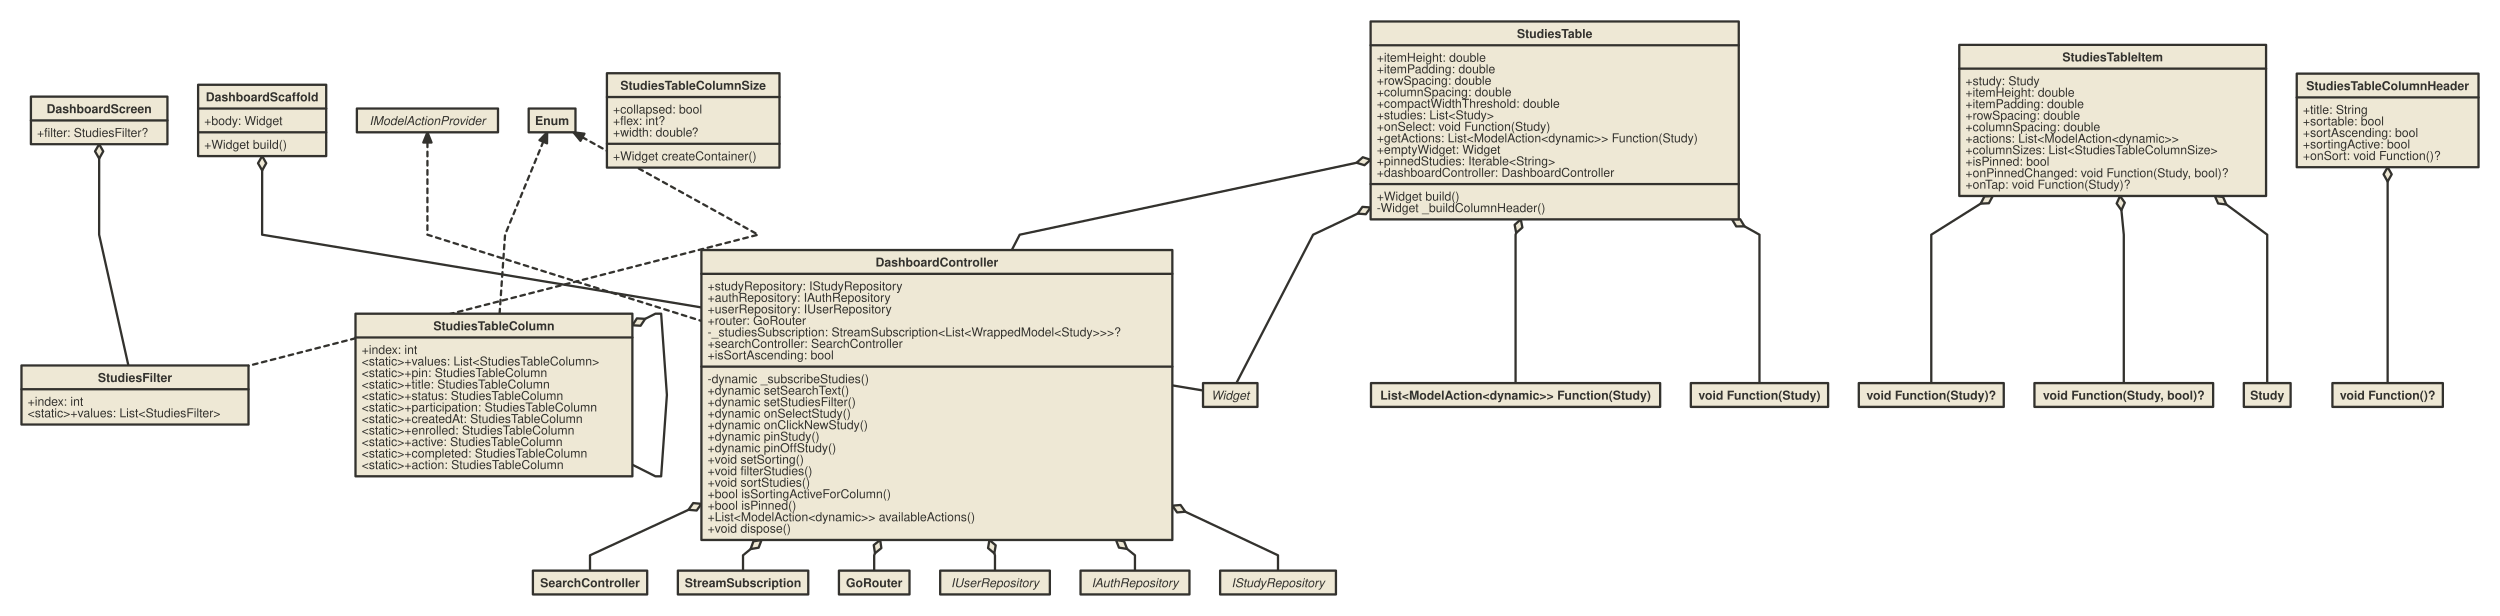
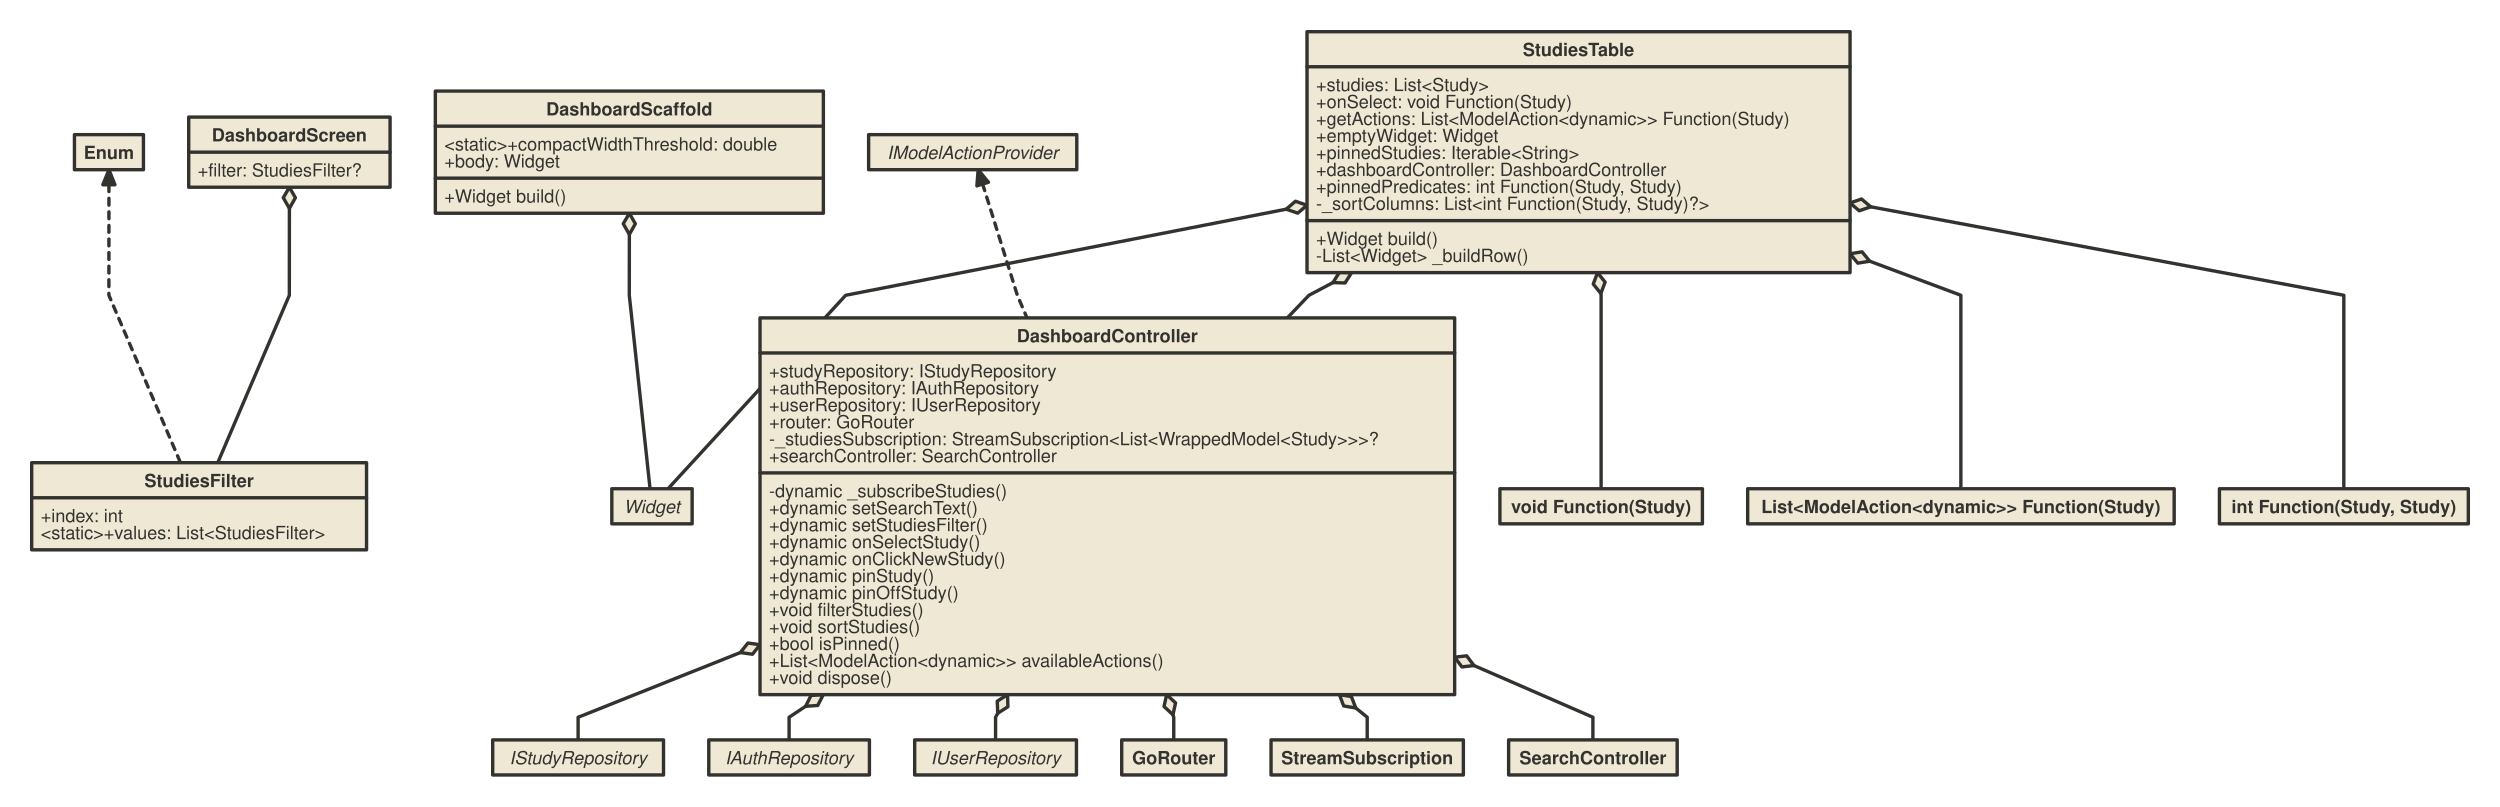
- <svg xmlns="http://www.w3.org/2000/svg" version="1.1" baseProfile="full" width="3259.5" height="803.0" viewbox="0 0 3259.5 803">
-   <g stroke-width="1.0" text-align="left" font="12pt Helvetica, Arial, sans-serif" font-size="12pt" font-family="Helvetica" font-weight="bold" font-style="normal">
+ <svg xmlns="http://www.w3.org/2000/svg" version="1.1" baseProfile="full" width="2209.8" height="713.0" viewbox="0 0 2209.75 713">
+   <g stroke-width="1.0" text-align="left" font="12pt Helvetica, Arial, sans-serif" font-size="12pt" font-family="Helvetica" font-weight="normal" font-style="normal">
    <g font-family="Helvetica" font-size="12pt" font-weight="bold" font-style="normal" stroke-width="3.0" stroke-linejoin="round" stroke-linecap="round" stroke="#33322E">
      <g stroke="transparent" fill="transparent">
-         <rect x="0.0" y="0.0" height="803.0" width="3259.5" stroke="none" />
+         <rect x="0.0" y="0.0" height="713.0" width="2209.8" stroke="none" />
      </g>
      <g transform="translate(8, 8)" fill="#33322E">
        <g transform="translate(20, 20)" fill="#33322E" font-family="Helvetica" font-size="12pt" font-weight="normal" font-style="normal">
          <g stroke-dasharray="6 6">
-             <path d="M731.4 151.0 L960.5 278 L296 448.93 L296.0 448.9 " fill="none" />
-           </g>
-           <path d="M734.0 146.3 L731.4 151.0 L728.8 155.6 L719.7 144.5 Z" />
-           <path d="M313.8 194.2 L313.75 278 L1540.5 481.122 L1540.5 481.1 " fill="none" />
-           <g fill="#eee8d5">
-             <path d="M319.1 184.8 L313.8 194.2 L308.4 184.8 L313.8 175.5 Z" />
-           </g>
-           <path d="M1517.4 639.2 L1638.25 696 L1638.25 716 L1638.3 716.0 " fill="none" />
-           <g fill="#eee8d5">
-             <path d="M1511.2 630.4 L1517.4 639.2 L1506.7 640.1 L1500.5 631.3 Z" />
-           </g>
-           <path d="M1441.5 687.7 L1451.75 696 L1451.75 716 L1451.8 716.0 " fill="none" />
-           <g fill="#eee8d5">
-             <path d="M1437.6 677.7 L1441.5 687.7 L1430.9 686.0 L1427.0 676.0 Z" />
-           </g>
-           <path d="M1268.4 693.5 L1269.25 696 L1269.25 716 L1269.3 716.0 " fill="none" />
-           <g fill="#eee8d5">
-             <path d="M1270.2 683.0 L1268.4 693.5 L1260.2 686.6 L1262.0 676.0 Z" />
-           </g>
-           <path d="M1112.8 693.4 L1111.75 696 L1111.75 716 L1111.8 716.0 " fill="none" />
-           <g fill="#eee8d5">
-             <path d="M1121.1 686.6 L1112.8 693.4 L1111.2 682.7 L1119.6 676.0 Z" />
-           </g>
-           <path d="M950.6 687.9 L940.75 696 L940.75 716 L940.8 716.0 " fill="none" />
-           <g fill="#eee8d5">
-             <path d="M961.1 686.1 L950.6 687.9 L954.3 677.8 L964.9 676.0 Z" />
-           </g>
-           <path d="M869.6 636.7 L741.25 696 L741.25 716 L741.3 716.0 " fill="none" />
-           <g fill="#eee8d5">
-             <path d="M880.3 637.6 L869.6 636.7 L875.8 627.9 L886.5 628.9 Z" />
+             <path d="M68.3 135.3 L68.25 233 L131.537 381 L131.5 381.0 " fill="none" />
+           </g>
+           <path d="M73.6 135.3 L68.3 135.3 L62.9 135.3 L68.3 122.0 Z" />
+           <path d="M528.3 179.2 L528.25 233 L546.588 404 L546.6 404.0 " fill="none" />
+           <g fill="#eee8d5">
+             <path d="M533.6 169.8 L528.3 179.2 L522.9 169.8 L528.3 160.5 Z" />
+           </g>
+           <path d="M626.4 548.8 L483 606 L483 626 L483.0 626.0 " fill="none" />
+           <g fill="#eee8d5">
+             <path d="M637.1 550.3 L626.4 548.8 L633.1 540.4 L643.8 541.9 Z" />
+           </g>
+           <path d="M684.1 596.3 L669.5 606 L669.5 626 L669.5 626.0 " fill="none" />
+           <g fill="#eee8d5">
+             <path d="M694.8 595.6 L684.1 596.3 L688.9 586.7 L699.7 586.0 Z" />
+           </g>
+           <path d="M853.9 602.5 L852 606 L852 626 L852.0 626.0 " fill="none" />
+           <g fill="#eee8d5">
+             <path d="M862.9 596.7 L853.9 602.5 L853.5 591.8 L862.6 586.0 Z" />
+           </g>
+           <path d="M1008.8 603.8 L1009.5 606 L1009.5 626 L1009.5 626.0 " fill="none" />
+           <g fill="#eee8d5">
+             <path d="M1011.1 593.3 L1008.8 603.8 L1000.9 596.5 L1003.2 586.0 Z" />
+           </g>
+           <path d="M1170.4 597.8 L1180.5 606 L1180.5 626 L1180.5 626.0 " fill="none" />
+           <g fill="#eee8d5">
+             <path d="M1166.5 587.7 L1170.4 597.8 L1159.7 596.0 L1155.9 586.0 Z" />
+           </g>
+           <path d="M1274.9 560.3 L1380 606 L1380 626 L1380.0 626.0 " fill="none" />
+           <g fill="#eee8d5">
+             <path d="M1268.4 551.7 L1274.9 560.3 L1264.2 561.5 L1257.8 552.9 Z" />
          </g>
          <g stroke-dasharray="6 6">
-             <path d="M529.3 157.8 L529.25 278 L886.5 390.405 L886.5 390.4 " fill="none" />
-           </g>
-           <path d="M534.6 157.8 L529.3 157.8 L523.9 157.8 L529.3 144.5 Z" />
-           <path d="M2874.7 238.6 L2928 278 L2928 471.5 L2928.0 471.5 " fill="none" />
-           <g fill="#eee8d5">
-             <path d="M2870.4 228.8 L2874.7 238.6 L2864.0 237.3 L2859.7 227.5 Z" />
-           </g>
-           <path d="M2737.9 246.1 L2741 278 L2741 471.5 L2741.0 471.5 " fill="none" />
-           <g fill="#eee8d5">
-             <path d="M2742.3 236.3 L2737.9 246.1 L2731.7 237.3 L2736.1 227.5 Z" />
-           </g>
-           <path d="M2554.4 237.5 L2490 278 L2490 471.5 L2490.0 471.5 " fill="none" />
-           <g fill="#eee8d5">
-             <path d="M2565.1 237.0 L2554.4 237.5 L2559.4 228.0 L2570.2 227.5 Z" />
-           </g>
-           <path d="M2246.5 267.1 L2266 278 L2266 471.5 L2266.0 471.5 " fill="none" />
-           <g fill="#eee8d5">
-             <path d="M2240.9 257.9 L2246.5 267.1 L2235.7 267.2 L2230.2 258.0 Z" />
-           </g>
-           <path d="M1948.8 275.7 L1948 278 L1948 471.5 L1948.0 471.5 " fill="none" />
-           <g fill="#eee8d5">
-             <path d="M1956.9 268.6 L1948.8 275.7 L1946.8 265.1 L1954.8 258.0 Z" />
-           </g>
-           <path d="M1742.1 250.5 L1684 278 L1584.01 471.5 L1584.0 471.5 " fill="none" />
-           <g fill="#eee8d5">
-             <path d="M1752.8 251.3 L1742.1 250.5 L1748.3 241.7 L1759.0 242.5 Z" />
-           </g>
-           <path d="M1740.7 184.2 L1301.5 278 L1291.165 298 L1291.2 298.0 " fill="none" />
-           <g fill="#eee8d5">
-             <path d="M1751.0 187.4 L1740.7 184.2 L1748.8 177.0 L1759.0 180.3 Z" />
-           </g>
-           <path d="M813.2 387.7 L826.5 381 L834 381 L834 381 L841.5 487 L841.5 487 L834 593 L834 593 L826.5 593 L826.5 593 L796.5 577.893 L796.5 577.9 " fill="none" />
-           <g fill="#eee8d5">
-             <path d="M802.4 387.1 L813.2 387.7 L807.2 396.7 L796.5 396.1 Z" />
-           </g>
-           <g stroke-dasharray="6 6">
-             <path d="M680.3 156.8 L630.5 278 L623.354 381 L623.4 381.0 " fill="none" />
-           </g>
-           <path d="M685.2 158.9 L680.3 156.8 L675.4 154.8 L685.4 144.5 Z" />
-           <path d="M101.3 178.7 L101.25 278 L139.388 448.5 L139.4 448.5 " fill="none" />
-           <g fill="#eee8d5">
-             <path d="M106.6 169.3 L101.3 178.7 L95.9 169.3 L101.3 160.0 Z" />
-           </g>
-           <path d="M3085.0 208.7 L3085 278 L3085 471.5 L3085.0 471.5 " fill="none" />
-           <g fill="#eee8d5">
-             <path d="M3090.3 199.3 L3085.0 208.7 L3079.7 199.3 L3085.0 190.0 Z" />
+             <path d="M840.6 134.7 L871.25 233 L879.775 253 L879.8 253.0 " fill="none" />
+           </g>
+           <path d="M845.7 133.1 L840.6 134.7 L835.5 136.3 L836.6 122.0 Z" />
+           <path d="M1387.0 231.4 L1387.25 233 L1387.25 404 L1387.3 404.0 " fill="none" />
+           <g fill="#eee8d5">
+             <path d="M1390.8 221.4 L1387.0 231.4 L1380.3 223.1 L1384.1 213.0 Z" />
+           </g>
+           <path d="M1624.7 202.9 L1705.25 233 L1705.25 404 L1705.3 404.0 " fill="none" />
+           <g fill="#eee8d5">
+             <path d="M1617.9 194.6 L1624.7 202.9 L1614.1 204.6 L1607.3 196.3 Z" />
+           </g>
+           <path d="M1108.9 156.9 L719.5 233 L562.483 404 L562.5 404.0 " fill="none" />
+           <g fill="#eee8d5">
+             <path d="M1119.1 160.4 L1108.9 156.9 L1117.1 149.9 L1127.3 153.4 Z" />
+           </g>
+           <path d="M1150.2 221.8 L1129 233 L1109.885 253 L1109.9 253.0 " fill="none" />
+           <g fill="#eee8d5">
+             <path d="M1160.9 222.1 L1150.2 221.8 L1155.9 212.7 L1166.7 213.0 Z" />
+           </g>
+           <path d="M1625.6 154.8 L2043.75 233 L2043.75 404 L2043.8 404.0 " fill="none" />
+           <g fill="#eee8d5">
+             <path d="M1617.4 147.9 L1625.6 154.8 L1615.4 158.3 L1607.3 151.4 Z" />
+           </g>
+           <path d="M227.8 156.2 L227.75 233 L164.463 381 L164.5 381.0 " fill="none" />
+           <g fill="#eee8d5">
+             <path d="M233.1 146.8 L227.8 156.2 L222.4 146.8 L227.8 137.5 Z" />
          </g>
          <g data-name="StudiesFilter">
            <g fill="#eee8d5" stroke="#33322E" data-name="StudiesFilter">
-               <rect x="0.0" y="448.5" height="77.0" width="296.0" data-name="StudiesFilter" />
-               <path d="M0.0 479.5 L296.0 479.5" fill="none" data-name="StudiesFilter" />
-             </g>
-             <g transform="translate(0, 448.5)" font-family="Helvetica" font-size="12pt" font-weight="bold" font-style="normal" data-name="StudiesFilter">
+               <rect x="0.0" y="381.0" height="77.0" width="296.0" data-name="StudiesFilter" />
+               <path d="M0.0 412.0 L296.0 412.0" fill="none" data-name="StudiesFilter" />
+             </g>
+             <g transform="translate(0, 381)" font-family="Helvetica" font-size="12pt" font-weight="bold" font-style="normal" data-name="StudiesFilter">
              <g transform="translate(8, 8)" fill="#33322E" text-align="center" data-name="StudiesFilter">
                <text x="140.0" y="13.5" stroke="none" text-anchor="middle" data-name="StudiesFilter">StudiesFilter</text>
              </g>
            </g>
-             <g transform="translate(0, 479.5)" font-family="Helvetica" font-size="12pt" font-weight="normal" font-style="normal" data-name="StudiesFilter">
+             <g transform="translate(0, 412)" font-family="Helvetica" font-size="12pt" font-weight="normal" font-style="normal" data-name="StudiesFilter">
              <g transform="translate(8, 8)" fill="#33322E" text-align="left" data-name="StudiesFilter">
                <text x="0.0" y="13.5" stroke="none" data-name="StudiesFilter">+index: int</text>
                <text x="0.0" y="28.5" stroke="none" data-name="StudiesFilter">&lt;static&gt;+values: List&lt;StudiesFilter&gt;</text>
              </g>
            </g>
          </g>
          <g data-name="Enum">
            <g fill="#eee8d5" stroke="#33322E" data-name="Enum">
-               <rect x="661.3" y="113.5" height="31.0" width="61.0" data-name="Enum" />
-             </g>
-             <g transform="translate(661.25, 113.5)" font-family="Helvetica" font-size="12pt" font-weight="bold" font-style="normal" data-name="Enum">
+               <rect x="37.8" y="91.0" height="31.0" width="61.0" data-name="Enum" />
+             </g>
+             <g transform="translate(37.75, 91)" font-family="Helvetica" font-size="12pt" font-weight="bold" font-style="normal" data-name="Enum">
              <g transform="translate(8, 8)" fill="#33322E" text-align="center" data-name="Enum">
                <text x="22.5" y="13.5" stroke="none" text-anchor="middle" data-name="Enum">Enum</text>
              </g>
            </g>
          </g>
          <g data-name="DashboardScaffold">
            <g fill="#eee8d5" stroke="#33322E" data-name="DashboardScaffold">
-               <rect x="230.3" y="82.5" height="93.0" width="167.0" data-name="DashboardScaffold" />
-               <path d="M230.3 113.5 L397.3 113.5" fill="none" data-name="DashboardScaffold" />
-               <path d="M230.3 144.5 L397.3 144.5" fill="none" data-name="DashboardScaffold" />
-             </g>
-             <g transform="translate(230.25, 82.5)" font-family="Helvetica" font-size="12pt" font-weight="bold" font-style="normal" data-name="DashboardScaffold">
+               <rect x="356.8" y="52.5" height="108.0" width="343.0" data-name="DashboardScaffold" />
+               <path d="M356.8 83.5 L699.8 83.5" fill="none" data-name="DashboardScaffold" />
+               <path d="M356.8 129.5 L699.8 129.5" fill="none" data-name="DashboardScaffold" />
+             </g>
+             <g transform="translate(356.75, 52.5)" font-family="Helvetica" font-size="12pt" font-weight="bold" font-style="normal" data-name="DashboardScaffold">
              <g transform="translate(8, 8)" fill="#33322E" text-align="center" data-name="DashboardScaffold">
-                 <text x="75.5" y="13.5" stroke="none" text-anchor="middle" data-name="DashboardScaffold">DashboardScaffold</text>
-               </g>
-             </g>
-             <g transform="translate(230.25, 113.5)" font-family="Helvetica" font-size="12pt" font-weight="normal" font-style="normal" data-name="DashboardScaffold">
+                 <text x="163.5" y="13.5" stroke="none" text-anchor="middle" data-name="DashboardScaffold">DashboardScaffold</text>
+               </g>
+             </g>
+             <g transform="translate(356.75, 83.5)" font-family="Helvetica" font-size="12pt" font-weight="normal" font-style="normal" data-name="DashboardScaffold">
              <g transform="translate(8, 8)" fill="#33322E" text-align="left" data-name="DashboardScaffold">
-                 <text x="0.0" y="13.5" stroke="none" data-name="DashboardScaffold">+body: Widget</text>
-               </g>
-             </g>
-             <g transform="translate(230.25, 144.5)" font-family="Helvetica" font-size="12pt" font-weight="normal" font-style="normal" data-name="DashboardScaffold">
+                 <text x="0.0" y="13.5" stroke="none" data-name="DashboardScaffold">&lt;static&gt;+compactWidthThreshold: double</text>
+                 <text x="0.0" y="28.5" stroke="none" data-name="DashboardScaffold">+body: Widget</text>
+               </g>
+             </g>
+             <g transform="translate(356.75, 129.5)" font-family="Helvetica" font-size="12pt" font-weight="normal" font-style="normal" data-name="DashboardScaffold">
              <g transform="translate(8, 8)" fill="#33322E" text-align="left" data-name="DashboardScaffold">
                <text x="0.0" y="13.5" stroke="none" data-name="DashboardScaffold">+Widget build()</text>
              </g>
            </g>
          </g>
          <g data-name="Widget">
            <g fill="#eee8d5" stroke="#33322E" data-name="Widget">
-               <rect x="1540.5" y="471.5" height="31.0" width="71.0" data-name="Widget" />
-             </g>
-             <g transform="translate(1540.5, 471.5)" font-family="Helvetica" font-size="12pt" font-weight="normal" font-style="italic" data-name="Widget">
+               <rect x="512.8" y="404.0" height="31.0" width="71.0" data-name="Widget" />
+             </g>
+             <g transform="translate(512.75, 404)" font-family="Helvetica" font-size="12pt" font-weight="normal" font-style="italic" data-name="Widget">
              <g transform="translate(8, 8)" fill="#33322E" text-align="center" data-name="Widget">
                <text x="27.5" y="13.5" stroke="none" text-anchor="middle" data-name="Widget">Widget</text>
              </g>
            </g>
          </g>
          <g data-name="DashboardController">
            <g fill="#eee8d5" stroke="#33322E" data-name="DashboardController">
-               <rect x="886.5" y="298.0" height="378.0" width="614.0" data-name="DashboardController" />
-               <path d="M886.5 329.0 L1500.5 329.0" fill="none" data-name="DashboardController" />
-               <path d="M886.5 450.0 L1500.5 450.0" fill="none" data-name="DashboardController" />
-             </g>
-             <g transform="translate(886.5, 298)" font-family="Helvetica" font-size="12pt" font-weight="bold" font-style="normal" data-name="DashboardController">
+               <rect x="643.8" y="253.0" height="333.0" width="614.0" data-name="DashboardController" />
+               <path d="M643.8 284.0 L1257.8 284.0" fill="none" data-name="DashboardController" />
+               <path d="M643.8 390.0 L1257.8 390.0" fill="none" data-name="DashboardController" />
+             </g>
+             <g transform="translate(643.75, 253)" font-family="Helvetica" font-size="12pt" font-weight="bold" font-style="normal" data-name="DashboardController">
              <g transform="translate(8, 8)" fill="#33322E" text-align="center" data-name="DashboardController">
                <text x="299.0" y="13.5" stroke="none" text-anchor="middle" data-name="DashboardController">DashboardController</text>
              </g>
            </g>
-             <g transform="translate(886.5, 329)" font-family="Helvetica" font-size="12pt" font-weight="normal" font-style="normal" data-name="DashboardController">
+             <g transform="translate(643.75, 284)" font-family="Helvetica" font-size="12pt" font-weight="normal" font-style="normal" data-name="DashboardController">
              <g transform="translate(8, 8)" fill="#33322E" text-align="left" data-name="DashboardController">
                <text x="0.0" y="13.5" stroke="none" data-name="DashboardController">+studyRepository: IStudyRepository</text>
                <text x="0.0" y="28.5" stroke="none" data-name="DashboardController">+authRepository: IAuthRepository</text>
                <text x="0.0" y="43.5" stroke="none" data-name="DashboardController">+userRepository: IUserRepository</text>
                <text x="0.0" y="58.5" stroke="none" data-name="DashboardController">+router: GoRouter</text>
                <text x="0.0" y="73.5" stroke="none" data-name="DashboardController">-_studiesSubscription: StreamSubscription&lt;List&lt;WrappedModel&lt;Study&gt;&gt;&gt;?</text>
                <text x="0.0" y="88.5" stroke="none" data-name="DashboardController">+searchController: SearchController</text>
-                 <text x="0.0" y="103.5" stroke="none" data-name="DashboardController">+isSortAscending: bool</text>
-               </g>
-             </g>
-             <g transform="translate(886.5, 450)" font-family="Helvetica" font-size="12pt" font-weight="normal" font-style="normal" data-name="DashboardController">
+               </g>
+             </g>
+             <g transform="translate(643.75, 390)" font-family="Helvetica" font-size="12pt" font-weight="normal" font-style="normal" data-name="DashboardController">
              <g transform="translate(8, 8)" fill="#33322E" text-align="left" data-name="DashboardController">
                <text x="0.0" y="13.5" stroke="none" data-name="DashboardController">-dynamic _subscribeStudies()</text>
                <text x="0.0" y="28.5" stroke="none" data-name="DashboardController">+dynamic setSearchText()</text>
                <text x="0.0" y="43.5" stroke="none" data-name="DashboardController">+dynamic setStudiesFilter()</text>
                <text x="0.0" y="58.5" stroke="none" data-name="DashboardController">+dynamic onSelectStudy()</text>
                <text x="0.0" y="73.5" stroke="none" data-name="DashboardController">+dynamic onClickNewStudy()</text>
                <text x="0.0" y="88.5" stroke="none" data-name="DashboardController">+dynamic pinStudy()</text>
                <text x="0.0" y="103.5" stroke="none" data-name="DashboardController">+dynamic pinOffStudy()</text>
-                 <text x="0.0" y="118.5" stroke="none" data-name="DashboardController">+void setSorting()</text>
-                 <text x="0.0" y="133.5" stroke="none" data-name="DashboardController">+void filterStudies()</text>
-                 <text x="0.0" y="148.5" stroke="none" data-name="DashboardController">+void sortStudies()</text>
-                 <text x="0.0" y="163.5" stroke="none" data-name="DashboardController">+bool isSortingActiveForColumn()</text>
-                 <text x="0.0" y="178.5" stroke="none" data-name="DashboardController">+bool isPinned()</text>
-                 <text x="0.0" y="193.5" stroke="none" data-name="DashboardController">+List&lt;ModelAction&lt;dynamic&gt;&gt; availableActions()</text>
-                 <text x="0.0" y="208.5" stroke="none" data-name="DashboardController">+void dispose()</text>
+                 <text x="0.0" y="118.5" stroke="none" data-name="DashboardController">+void filterStudies()</text>
+                 <text x="0.0" y="133.5" stroke="none" data-name="DashboardController">+void sortStudies()</text>
+                 <text x="0.0" y="148.5" stroke="none" data-name="DashboardController">+bool isPinned()</text>
+                 <text x="0.0" y="163.5" stroke="none" data-name="DashboardController">+List&lt;ModelAction&lt;dynamic&gt;&gt; availableActions()</text>
+                 <text x="0.0" y="178.5" stroke="none" data-name="DashboardController">+void dispose()</text>
              </g>
            </g>
          </g>
          <g data-name="IStudyRepository">
            <g fill="#eee8d5" stroke="#33322E" data-name="IStudyRepository">
-               <rect x="1562.8" y="716.0" height="31.0" width="151.0" data-name="IStudyRepository" />
-             </g>
-             <g transform="translate(1562.75, 716)" font-family="Helvetica" font-size="12pt" font-weight="normal" font-style="italic" data-name="IStudyRepository">
+               <rect x="407.5" y="626.0" height="31.0" width="151.0" data-name="IStudyRepository" />
+             </g>
+             <g transform="translate(407.5, 626)" font-family="Helvetica" font-size="12pt" font-weight="normal" font-style="italic" data-name="IStudyRepository">
              <g transform="translate(8, 8)" fill="#33322E" text-align="center" data-name="IStudyRepository">
                <text x="67.5" y="13.5" stroke="none" text-anchor="middle" data-name="IStudyRepository">IStudyRepository</text>
              </g>
            </g>
          </g>
          <g data-name="IAuthRepository">
            <g fill="#eee8d5" stroke="#33322E" data-name="IAuthRepository">
-               <rect x="1380.8" y="716.0" height="31.0" width="142.0" data-name="IAuthRepository" />
-             </g>
-             <g transform="translate(1380.75, 716)" font-family="Helvetica" font-size="12pt" font-weight="normal" font-style="italic" data-name="IAuthRepository">
+               <rect x="598.5" y="626.0" height="31.0" width="142.0" data-name="IAuthRepository" />
+             </g>
+             <g transform="translate(598.5, 626)" font-family="Helvetica" font-size="12pt" font-weight="normal" font-style="italic" data-name="IAuthRepository">
              <g transform="translate(8, 8)" fill="#33322E" text-align="center" data-name="IAuthRepository">
                <text x="63.0" y="13.5" stroke="none" text-anchor="middle" data-name="IAuthRepository">IAuthRepository</text>
              </g>
            </g>
          </g>
          <g data-name="IUserRepository">
            <g fill="#eee8d5" stroke="#33322E" data-name="IUserRepository">
-               <rect x="1197.8" y="716.0" height="31.0" width="143.0" data-name="IUserRepository" />
-             </g>
-             <g transform="translate(1197.75, 716)" font-family="Helvetica" font-size="12pt" font-weight="normal" font-style="italic" data-name="IUserRepository">
+               <rect x="780.5" y="626.0" height="31.0" width="143.0" data-name="IUserRepository" />
+             </g>
+             <g transform="translate(780.5, 626)" font-family="Helvetica" font-size="12pt" font-weight="normal" font-style="italic" data-name="IUserRepository">
              <g transform="translate(8, 8)" fill="#33322E" text-align="center" data-name="IUserRepository">
                <text x="63.5" y="13.5" stroke="none" text-anchor="middle" data-name="IUserRepository">IUserRepository</text>
              </g>
            </g>
          </g>
          <g data-name="GoRouter">
            <g fill="#eee8d5" stroke="#33322E" data-name="GoRouter">
-               <rect x="1065.8" y="716.0" height="31.0" width="92.0" data-name="GoRouter" />
-             </g>
-             <g transform="translate(1065.75, 716)" font-family="Helvetica" font-size="12pt" font-weight="bold" font-style="normal" data-name="GoRouter">
+               <rect x="963.5" y="626.0" height="31.0" width="92.0" data-name="GoRouter" />
+             </g>
+             <g transform="translate(963.5, 626)" font-family="Helvetica" font-size="12pt" font-weight="bold" font-style="normal" data-name="GoRouter">
              <g transform="translate(8, 8)" fill="#33322E" text-align="center" data-name="GoRouter">
                <text x="38.0" y="13.5" stroke="none" text-anchor="middle" data-name="GoRouter">GoRouter</text>
              </g>
            </g>
          </g>
          <g data-name="StreamSubscription">
            <g fill="#eee8d5" stroke="#33322E" data-name="StreamSubscription">
-               <rect x="855.8" y="716.0" height="31.0" width="170.0" data-name="StreamSubscription" />
-             </g>
-             <g transform="translate(855.75, 716)" font-family="Helvetica" font-size="12pt" font-weight="bold" font-style="normal" data-name="StreamSubscription">
+               <rect x="1095.5" y="626.0" height="31.0" width="170.0" data-name="StreamSubscription" />
+             </g>
+             <g transform="translate(1095.5, 626)" font-family="Helvetica" font-size="12pt" font-weight="bold" font-style="normal" data-name="StreamSubscription">
              <g transform="translate(8, 8)" fill="#33322E" text-align="center" data-name="StreamSubscription">
                <text x="77.0" y="13.5" stroke="none" text-anchor="middle" data-name="StreamSubscription">StreamSubscription</text>
              </g>
            </g>
          </g>
          <g data-name="SearchController">
            <g fill="#eee8d5" stroke="#33322E" data-name="SearchController">
-               <rect x="666.8" y="716.0" height="31.0" width="149.0" data-name="SearchController" />
-             </g>
-             <g transform="translate(666.75, 716)" font-family="Helvetica" font-size="12pt" font-weight="bold" font-style="normal" data-name="SearchController">
+               <rect x="1305.5" y="626.0" height="31.0" width="149.0" data-name="SearchController" />
+             </g>
+             <g transform="translate(1305.5, 626)" font-family="Helvetica" font-size="12pt" font-weight="bold" font-style="normal" data-name="SearchController">
              <g transform="translate(8, 8)" fill="#33322E" text-align="center" data-name="SearchController">
                <text x="66.5" y="13.5" stroke="none" text-anchor="middle" data-name="SearchController">SearchController</text>
              </g>
            </g>
          </g>
          <g data-name="IModelActionProvider">
            <g fill="#eee8d5" stroke="#33322E" data-name="IModelActionProvider">
-               <rect x="437.3" y="113.5" height="31.0" width="184.0" data-name="IModelActionProvider" />
-             </g>
-             <g transform="translate(437.25, 113.5)" font-family="Helvetica" font-size="12pt" font-weight="normal" font-style="italic" data-name="IModelActionProvider">
+               <rect x="739.8" y="91.0" height="31.0" width="184.0" data-name="IModelActionProvider" />
+             </g>
+             <g transform="translate(739.75, 91)" font-family="Helvetica" font-size="12pt" font-weight="normal" font-style="italic" data-name="IModelActionProvider">
              <g transform="translate(8, 8)" fill="#33322E" text-align="center" data-name="IModelActionProvider">
                <text x="84.0" y="13.5" stroke="none" text-anchor="middle" data-name="IModelActionProvider">IModelActionProvider</text>
              </g>
            </g>
          </g>
-           <g data-name="StudiesTableItem">
-             <g fill="#eee8d5" stroke="#33322E" data-name="StudiesTableItem">
-               <rect x="2526.5" y="30.5" height="197.0" width="400.0" data-name="StudiesTableItem" />
-               <path d="M2526.5 61.5 L2926.5 61.5" fill="none" data-name="StudiesTableItem" />
-             </g>
-             <g transform="translate(2526.5, 30.5)" font-family="Helvetica" font-size="12pt" font-weight="bold" font-style="normal" data-name="StudiesTableItem">
-               <g transform="translate(8, 8)" fill="#33322E" text-align="center" data-name="StudiesTableItem">
-                 <text x="192.0" y="13.5" stroke="none" text-anchor="middle" data-name="StudiesTableItem">StudiesTableItem</text>
-               </g>
-             </g>
-             <g transform="translate(2526.5, 61.5)" font-family="Helvetica" font-size="12pt" font-weight="normal" font-style="normal" data-name="StudiesTableItem">
-               <g transform="translate(8, 8)" fill="#33322E" text-align="left" data-name="StudiesTableItem">
-                 <text x="0.0" y="13.5" stroke="none" data-name="StudiesTableItem">+study: Study</text>
-                 <text x="0.0" y="28.5" stroke="none" data-name="StudiesTableItem">+itemHeight: double</text>
-                 <text x="0.0" y="43.5" stroke="none" data-name="StudiesTableItem">+itemPadding: double</text>
-                 <text x="0.0" y="58.5" stroke="none" data-name="StudiesTableItem">+rowSpacing: double</text>
-                 <text x="0.0" y="73.5" stroke="none" data-name="StudiesTableItem">+columnSpacing: double</text>
-                 <text x="0.0" y="88.5" stroke="none" data-name="StudiesTableItem">+actions: List&lt;ModelAction&lt;dynamic&gt;&gt;</text>
-                 <text x="0.0" y="103.5" stroke="none" data-name="StudiesTableItem">+columnSizes: List&lt;StudiesTableColumnSize&gt;</text>
-                 <text x="0.0" y="118.5" stroke="none" data-name="StudiesTableItem">+isPinned: bool</text>
-                 <text x="0.0" y="133.5" stroke="none" data-name="StudiesTableItem">+onPinnedChanged: void Function(Study, bool)?</text>
-                 <text x="0.0" y="148.5" stroke="none" data-name="StudiesTableItem">+onTap: void Function(Study)?</text>
-               </g>
-             </g>
-           </g>
-           <g data-name="Study">
-             <g fill="#eee8d5" stroke="#33322E" data-name="Study">
-               <rect x="2897.5" y="471.5" height="31.0" width="61.0" data-name="Study" />
-             </g>
-             <g transform="translate(2897.5, 471.5)" font-family="Helvetica" font-size="12pt" font-weight="bold" font-style="normal" data-name="Study">
-               <g transform="translate(8, 8)" fill="#33322E" text-align="center" data-name="Study">
-                 <text x="22.5" y="13.5" stroke="none" text-anchor="middle" data-name="Study">Study</text>
-               </g>
-             </g>
-           </g>
-           <g data-name="void Function(Study, bool)?">
-             <g fill="#eee8d5" stroke="#33322E" data-name="void Function(Study, bool)?">
-               <rect x="2624.5" y="471.5" height="31.0" width="233.0" data-name="void Function(Study, bool)?" />
-             </g>
-             <g transform="translate(2624.5, 471.5)" font-family="Helvetica" font-size="12pt" font-weight="bold" font-style="normal" data-name="void Function(Study, bool)?">
-               <g transform="translate(8, 8)" fill="#33322E" text-align="center" data-name="void Function(Study, bool)?">
-                 <text x="108.5" y="13.5" stroke="none" text-anchor="middle" data-name="void Function(Study, bool)?">void Function(Study, bool)?</text>
-               </g>
-             </g>
-           </g>
-           <g data-name="void Function(Study)?">
-             <g fill="#eee8d5" stroke="#33322E" data-name="void Function(Study)?">
-               <rect x="2395.5" y="471.5" height="31.0" width="189.0" data-name="void Function(Study)?" />
-             </g>
-             <g transform="translate(2395.5, 471.5)" font-family="Helvetica" font-size="12pt" font-weight="bold" font-style="normal" data-name="void Function(Study)?">
-               <g transform="translate(8, 8)" fill="#33322E" text-align="center" data-name="void Function(Study)?">
-                 <text x="86.5" y="13.5" stroke="none" text-anchor="middle" data-name="void Function(Study)?">void Function(Study)?</text>
-               </g>
-             </g>
-           </g>
-           <g data-name="StudiesTableColumnSize">
-             <g fill="#eee8d5" stroke="#33322E" data-name="StudiesTableColumnSize">
-               <rect x="763.3" y="67.5" height="123.0" width="225.0" data-name="StudiesTableColumnSize" />
-               <path d="M763.3 98.5 L988.3 98.5" fill="none" data-name="StudiesTableColumnSize" />
-               <path d="M763.3 159.5 L988.3 159.5" fill="none" data-name="StudiesTableColumnSize" />
-             </g>
-             <g transform="translate(763.25, 67.5)" font-family="Helvetica" font-size="12pt" font-weight="bold" font-style="normal" data-name="StudiesTableColumnSize">
-               <g transform="translate(8, 8)" fill="#33322E" text-align="center" data-name="StudiesTableColumnSize">
-                 <text x="104.5" y="13.5" stroke="none" text-anchor="middle" data-name="StudiesTableColumnSize">StudiesTableColumnSize</text>
-               </g>
-             </g>
-             <g transform="translate(763.25, 98.5)" font-family="Helvetica" font-size="12pt" font-weight="normal" font-style="normal" data-name="StudiesTableColumnSize">
-               <g transform="translate(8, 8)" fill="#33322E" text-align="left" data-name="StudiesTableColumnSize">
-                 <text x="0.0" y="13.5" stroke="none" data-name="StudiesTableColumnSize">+collapsed: bool</text>
-                 <text x="0.0" y="28.5" stroke="none" data-name="StudiesTableColumnSize">+flex: int?</text>
-                 <text x="0.0" y="43.5" stroke="none" data-name="StudiesTableColumnSize">+width: double?</text>
-               </g>
-             </g>
-             <g transform="translate(763.25, 159.5)" font-family="Helvetica" font-size="12pt" font-weight="normal" font-style="normal" data-name="StudiesTableColumnSize">
-               <g transform="translate(8, 8)" fill="#33322E" text-align="left" data-name="StudiesTableColumnSize">
-                 <text x="0.0" y="13.5" stroke="none" data-name="StudiesTableColumnSize">+Widget createContainer()</text>
-               </g>
-             </g>
-           </g>
          <g data-name="StudiesTable">
            <g fill="#eee8d5" stroke="#33322E" data-name="StudiesTable">
-               <rect x="1759.0" y="0.0" height="258.0" width="480.0" data-name="StudiesTable" />
-               <path d="M1759.0 31.0 L2239.0 31.0" fill="none" data-name="StudiesTable" />
-               <path d="M1759.0 212.0 L2239.0 212.0" fill="none" data-name="StudiesTable" />
-             </g>
-             <g transform="translate(1759, 0)" font-family="Helvetica" font-size="12pt" font-weight="bold" font-style="normal" data-name="StudiesTable">
+               <rect x="1127.3" y="0.0" height="213.0" width="480.0" data-name="StudiesTable" />
+               <path d="M1127.3 31.0 L1607.3 31.0" fill="none" data-name="StudiesTable" />
+               <path d="M1127.3 167.0 L1607.3 167.0" fill="none" data-name="StudiesTable" />
+             </g>
+             <g transform="translate(1127.25, 0)" font-family="Helvetica" font-size="12pt" font-weight="bold" font-style="normal" data-name="StudiesTable">
              <g transform="translate(8, 8)" fill="#33322E" text-align="center" data-name="StudiesTable">
                <text x="232.0" y="13.5" stroke="none" text-anchor="middle" data-name="StudiesTable">StudiesTable</text>
              </g>
            </g>
-             <g transform="translate(1759, 31)" font-family="Helvetica" font-size="12pt" font-weight="normal" font-style="normal" data-name="StudiesTable">
+             <g transform="translate(1127.25, 31)" font-family="Helvetica" font-size="12pt" font-weight="normal" font-style="normal" data-name="StudiesTable">
              <g transform="translate(8, 8)" fill="#33322E" text-align="left" data-name="StudiesTable">
-                 <text x="0.0" y="13.5" stroke="none" data-name="StudiesTable">+itemHeight: double</text>
-                 <text x="0.0" y="28.5" stroke="none" data-name="StudiesTable">+itemPadding: double</text>
-                 <text x="0.0" y="43.5" stroke="none" data-name="StudiesTable">+rowSpacing: double</text>
-                 <text x="0.0" y="58.5" stroke="none" data-name="StudiesTable">+columnSpacing: double</text>
-                 <text x="0.0" y="73.5" stroke="none" data-name="StudiesTable">+compactWidthThreshold: double</text>
-                 <text x="0.0" y="88.5" stroke="none" data-name="StudiesTable">+studies: List&lt;Study&gt;</text>
-                 <text x="0.0" y="103.5" stroke="none" data-name="StudiesTable">+onSelect: void Function(Study)</text>
-                 <text x="0.0" y="118.5" stroke="none" data-name="StudiesTable">+getActions: List&lt;ModelAction&lt;dynamic&gt;&gt; Function(Study)</text>
-                 <text x="0.0" y="133.5" stroke="none" data-name="StudiesTable">+emptyWidget: Widget</text>
-                 <text x="0.0" y="148.5" stroke="none" data-name="StudiesTable">+pinnedStudies: Iterable&lt;String&gt;</text>
-                 <text x="0.0" y="163.5" stroke="none" data-name="StudiesTable">+dashboardController: DashboardController</text>
-               </g>
-             </g>
-             <g transform="translate(1759, 212)" font-family="Helvetica" font-size="12pt" font-weight="normal" font-style="normal" data-name="StudiesTable">
+                 <text x="0.0" y="13.5" stroke="none" data-name="StudiesTable">+studies: List&lt;Study&gt;</text>
+                 <text x="0.0" y="28.5" stroke="none" data-name="StudiesTable">+onSelect: void Function(Study)</text>
+                 <text x="0.0" y="43.5" stroke="none" data-name="StudiesTable">+getActions: List&lt;ModelAction&lt;dynamic&gt;&gt; Function(Study)</text>
+                 <text x="0.0" y="58.5" stroke="none" data-name="StudiesTable">+emptyWidget: Widget</text>
+                 <text x="0.0" y="73.5" stroke="none" data-name="StudiesTable">+pinnedStudies: Iterable&lt;String&gt;</text>
+                 <text x="0.0" y="88.5" stroke="none" data-name="StudiesTable">+dashboardController: DashboardController</text>
+                 <text x="0.0" y="103.5" stroke="none" data-name="StudiesTable">+pinnedPredicates: int Function(Study, Study)</text>
+                 <text x="0.0" y="118.5" stroke="none" data-name="StudiesTable">-_sortColumns: List&lt;int Function(Study, Study)?&gt;</text>
+               </g>
+             </g>
+             <g transform="translate(1127.25, 167)" font-family="Helvetica" font-size="12pt" font-weight="normal" font-style="normal" data-name="StudiesTable">
              <g transform="translate(8, 8)" fill="#33322E" text-align="left" data-name="StudiesTable">
                <text x="0.0" y="13.5" stroke="none" data-name="StudiesTable">+Widget build()</text>
-                 <text x="0.0" y="28.5" stroke="none" data-name="StudiesTable">-Widget _buildColumnHeader()</text>
+                 <text x="0.0" y="28.5" stroke="none" data-name="StudiesTable">-List&lt;Widget&gt; _buildRow()</text>
              </g>
            </g>
          </g>
          <g data-name="void Function(Study)">
            <g fill="#eee8d5" stroke="#33322E" data-name="void Function(Study)">
-               <rect x="2176.5" y="471.5" height="31.0" width="179.0" data-name="void Function(Study)" />
-             </g>
-             <g transform="translate(2176.5, 471.5)" font-family="Helvetica" font-size="12pt" font-weight="bold" font-style="normal" data-name="void Function(Study)">
+               <rect x="1297.8" y="404.0" height="31.0" width="179.0" data-name="void Function(Study)" />
+             </g>
+             <g transform="translate(1297.75, 404)" font-family="Helvetica" font-size="12pt" font-weight="bold" font-style="normal" data-name="void Function(Study)">
              <g transform="translate(8, 8)" fill="#33322E" text-align="center" data-name="void Function(Study)">
                <text x="81.5" y="13.5" stroke="none" text-anchor="middle" data-name="void Function(Study)">void Function(Study)</text>
              </g>
            </g>
          </g>
          <g data-name="List&lt;ModelAction&lt;dynamic&gt;&gt; Function(Study)">
            <g fill="#eee8d5" stroke="#33322E" data-name="List&lt;ModelAction&lt;dynamic&gt;&gt; Function(Study)">
-               <rect x="1759.5" y="471.5" height="31.0" width="377.0" data-name="List&lt;ModelAction&lt;dynamic&gt;&gt; Function(Study)" />
-             </g>
-             <g transform="translate(1759.5, 471.5)" font-family="Helvetica" font-size="12pt" font-weight="bold" font-style="normal" data-name="List&lt;ModelAction&lt;dynamic&gt;&gt; Function(Study)">
+               <rect x="1516.8" y="404.0" height="31.0" width="377.0" data-name="List&lt;ModelAction&lt;dynamic&gt;&gt; Function(Study)" />
+             </g>
+             <g transform="translate(1516.75, 404)" font-family="Helvetica" font-size="12pt" font-weight="bold" font-style="normal" data-name="List&lt;ModelAction&lt;dynamic&gt;&gt; Function(Study)">
              <g transform="translate(8, 8)" fill="#33322E" text-align="center" data-name="List&lt;ModelAction&lt;dynamic&gt;&gt; Function(Study)">
                <text x="180.5" y="13.5" stroke="none" text-anchor="middle" data-name="List&lt;ModelAction&lt;dynamic&gt;&gt; Function(Study)">List&lt;ModelAction&lt;dynamic&gt;&gt; Function(Study)</text>
              </g>
            </g>
          </g>
-           <g data-name="StudiesTableColumn">
-             <g fill="#eee8d5" stroke="#33322E" data-name="StudiesTableColumn">
-               <rect x="435.5" y="381.0" height="212.0" width="361.0" data-name="StudiesTableColumn" />
-               <path d="M435.5 412.0 L796.5 412.0" fill="none" data-name="StudiesTableColumn" />
-             </g>
-             <g transform="translate(435.5, 381)" font-family="Helvetica" font-size="12pt" font-weight="bold" font-style="normal" data-name="StudiesTableColumn">
-               <g transform="translate(8, 8)" fill="#33322E" text-align="center" data-name="StudiesTableColumn">
-                 <text x="172.5" y="13.5" stroke="none" text-anchor="middle" data-name="StudiesTableColumn">StudiesTableColumn</text>
-               </g>
-             </g>
-             <g transform="translate(435.5, 412)" font-family="Helvetica" font-size="12pt" font-weight="normal" font-style="normal" data-name="StudiesTableColumn">
-               <g transform="translate(8, 8)" fill="#33322E" text-align="left" data-name="StudiesTableColumn">
-                 <text x="0.0" y="13.5" stroke="none" data-name="StudiesTableColumn">+index: int</text>
-                 <text x="0.0" y="28.5" stroke="none" data-name="StudiesTableColumn">&lt;static&gt;+values: List&lt;StudiesTableColumn&gt;</text>
-                 <text x="0.0" y="43.5" stroke="none" data-name="StudiesTableColumn">&lt;static&gt;+pin: StudiesTableColumn</text>
-                 <text x="0.0" y="58.5" stroke="none" data-name="StudiesTableColumn">&lt;static&gt;+title: StudiesTableColumn</text>
-                 <text x="0.0" y="73.5" stroke="none" data-name="StudiesTableColumn">&lt;static&gt;+status: StudiesTableColumn</text>
-                 <text x="0.0" y="88.5" stroke="none" data-name="StudiesTableColumn">&lt;static&gt;+participation: StudiesTableColumn</text>
-                 <text x="0.0" y="103.5" stroke="none" data-name="StudiesTableColumn">&lt;static&gt;+createdAt: StudiesTableColumn</text>
-                 <text x="0.0" y="118.5" stroke="none" data-name="StudiesTableColumn">&lt;static&gt;+enrolled: StudiesTableColumn</text>
-                 <text x="0.0" y="133.5" stroke="none" data-name="StudiesTableColumn">&lt;static&gt;+active: StudiesTableColumn</text>
-                 <text x="0.0" y="148.5" stroke="none" data-name="StudiesTableColumn">&lt;static&gt;+completed: StudiesTableColumn</text>
-                 <text x="0.0" y="163.5" stroke="none" data-name="StudiesTableColumn">&lt;static&gt;+action: StudiesTableColumn</text>
+           <g data-name="int Function(Study, Study)">
+             <g fill="#eee8d5" stroke="#33322E" data-name="int Function(Study, Study)">
+               <rect x="1933.8" y="404.0" height="31.0" width="220.0" data-name="int Function(Study, Study)" />
+             </g>
+             <g transform="translate(1933.75, 404)" font-family="Helvetica" font-size="12pt" font-weight="bold" font-style="normal" data-name="int Function(Study, Study)">
+               <g transform="translate(8, 8)" fill="#33322E" text-align="center" data-name="int Function(Study, Study)">
+                 <text x="102.0" y="13.5" stroke="none" text-anchor="middle" data-name="int Function(Study, Study)">int Function(Study, Study)</text>
              </g>
            </g>
          </g>
          <g data-name="DashboardScreen">
            <g fill="#eee8d5" stroke="#33322E" data-name="DashboardScreen">
-               <rect x="12.3" y="98.0" height="62.0" width="178.0" data-name="DashboardScreen" />
-               <path d="M12.3 129.0 L190.3 129.0" fill="none" data-name="DashboardScreen" />
-             </g>
-             <g transform="translate(12.25, 98)" font-family="Helvetica" font-size="12pt" font-weight="bold" font-style="normal" data-name="DashboardScreen">
+               <rect x="138.8" y="75.5" height="62.0" width="178.0" data-name="DashboardScreen" />
+               <path d="M138.8 106.5 L316.8 106.5" fill="none" data-name="DashboardScreen" />
+             </g>
+             <g transform="translate(138.75, 75.5)" font-family="Helvetica" font-size="12pt" font-weight="bold" font-style="normal" data-name="DashboardScreen">
              <g transform="translate(8, 8)" fill="#33322E" text-align="center" data-name="DashboardScreen">
                <text x="81.0" y="13.5" stroke="none" text-anchor="middle" data-name="DashboardScreen">DashboardScreen</text>
              </g>
            </g>
-             <g transform="translate(12.25, 129)" font-family="Helvetica" font-size="12pt" font-weight="normal" font-style="normal" data-name="DashboardScreen">
+             <g transform="translate(138.75, 106.5)" font-family="Helvetica" font-size="12pt" font-weight="normal" font-style="normal" data-name="DashboardScreen">
              <g transform="translate(8, 8)" fill="#33322E" text-align="left" data-name="DashboardScreen">
                <text x="0.0" y="13.5" stroke="none" data-name="DashboardScreen">+filter: StudiesFilter?</text>
-               </g>
-             </g>
-           </g>
-           <g data-name="StudiesTableColumnHeader">
-             <g fill="#eee8d5" stroke="#33322E" data-name="StudiesTableColumnHeader">
-               <rect x="2966.5" y="68.0" height="122.0" width="237.0" data-name="StudiesTableColumnHeader" />
-               <path d="M2966.5 99.0 L3203.5 99.0" fill="none" data-name="StudiesTableColumnHeader" />
-             </g>
-             <g transform="translate(2966.5, 68)" font-family="Helvetica" font-size="12pt" font-weight="bold" font-style="normal" data-name="StudiesTableColumnHeader">
-               <g transform="translate(8, 8)" fill="#33322E" text-align="center" data-name="StudiesTableColumnHeader">
-                 <text x="110.5" y="13.5" stroke="none" text-anchor="middle" data-name="StudiesTableColumnHeader">StudiesTableColumnHeader</text>
-               </g>
-             </g>
-             <g transform="translate(2966.5, 99)" font-family="Helvetica" font-size="12pt" font-weight="normal" font-style="normal" data-name="StudiesTableColumnHeader">
-               <g transform="translate(8, 8)" fill="#33322E" text-align="left" data-name="StudiesTableColumnHeader">
-                 <text x="0.0" y="13.5" stroke="none" data-name="StudiesTableColumnHeader">+title: String</text>
-                 <text x="0.0" y="28.5" stroke="none" data-name="StudiesTableColumnHeader">+sortable: bool</text>
-                 <text x="0.0" y="43.5" stroke="none" data-name="StudiesTableColumnHeader">+sortAscending: bool</text>
-                 <text x="0.0" y="58.5" stroke="none" data-name="StudiesTableColumnHeader">+sortingActive: bool</text>
-                 <text x="0.0" y="73.5" stroke="none" data-name="StudiesTableColumnHeader">+onSort: void Function()?</text>
-               </g>
-             </g>
-           </g>
-           <g data-name="void Function()?">
-             <g fill="#eee8d5" stroke="#33322E" data-name="void Function()?">
-               <rect x="3013.0" y="471.5" height="31.0" width="144.0" data-name="void Function()?" />
-             </g>
-             <g transform="translate(3013, 471.5)" font-family="Helvetica" font-size="12pt" font-weight="bold" font-style="normal" data-name="void Function()?">
-               <g transform="translate(8, 8)" fill="#33322E" text-align="center" data-name="void Function()?">
-                 <text x="64.0" y="13.5" stroke="none" text-anchor="middle" data-name="void Function()?">void Function()?</text>
              </g>
            </g>
          </g>
        </g>
      </g>
    </g>
  </g>
</svg>
